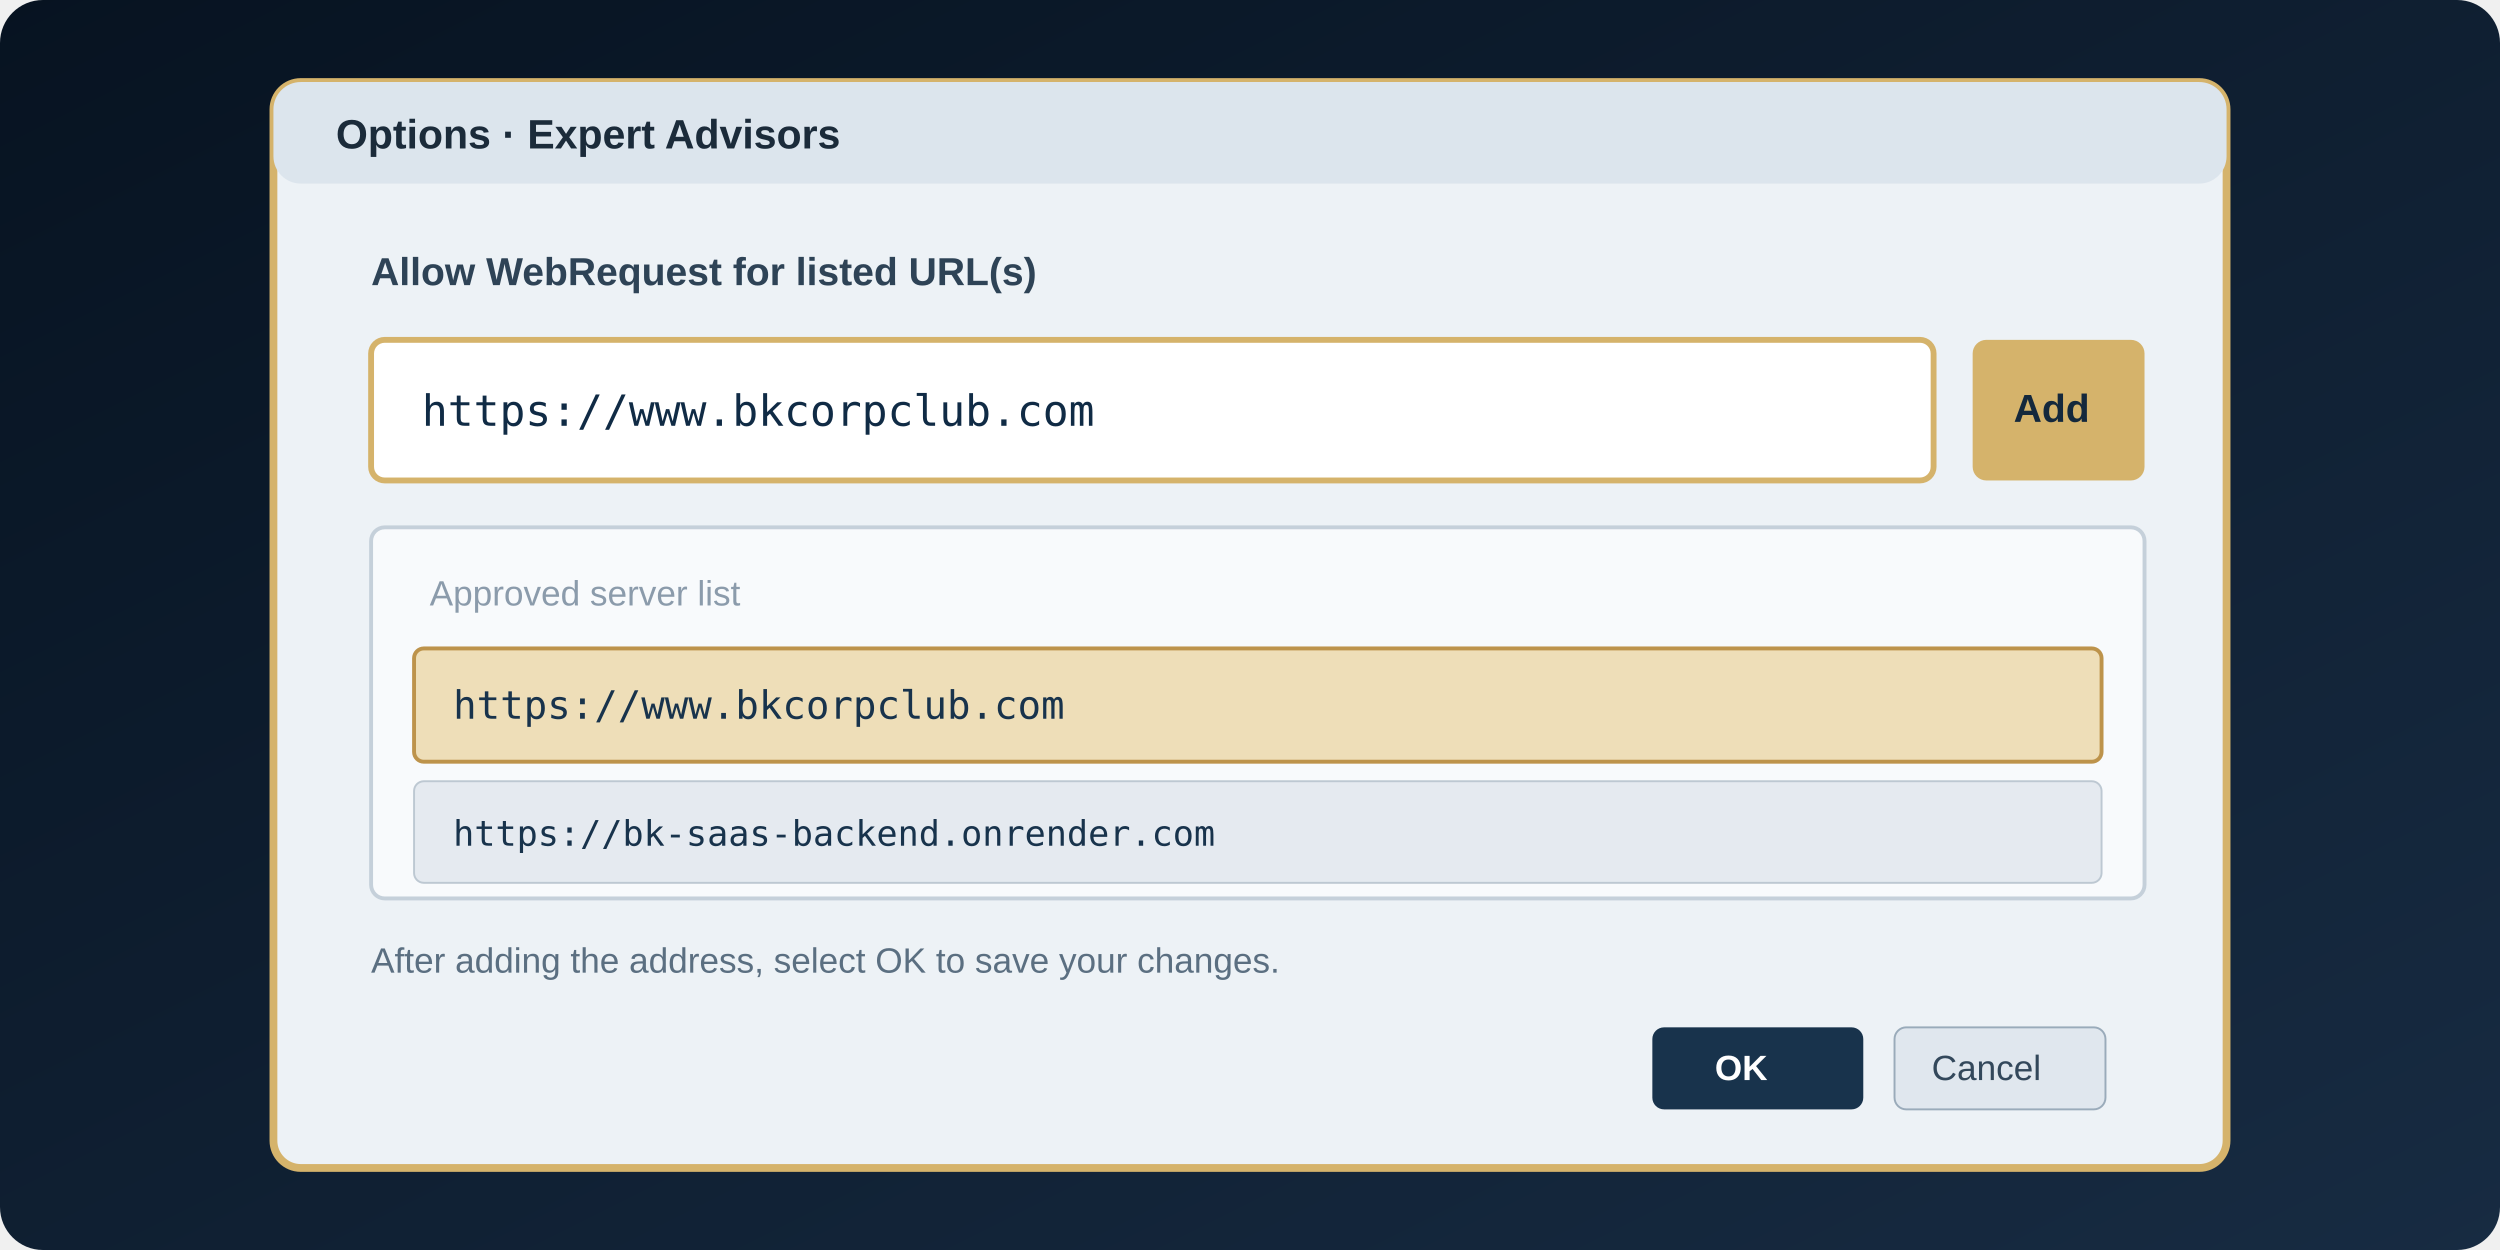
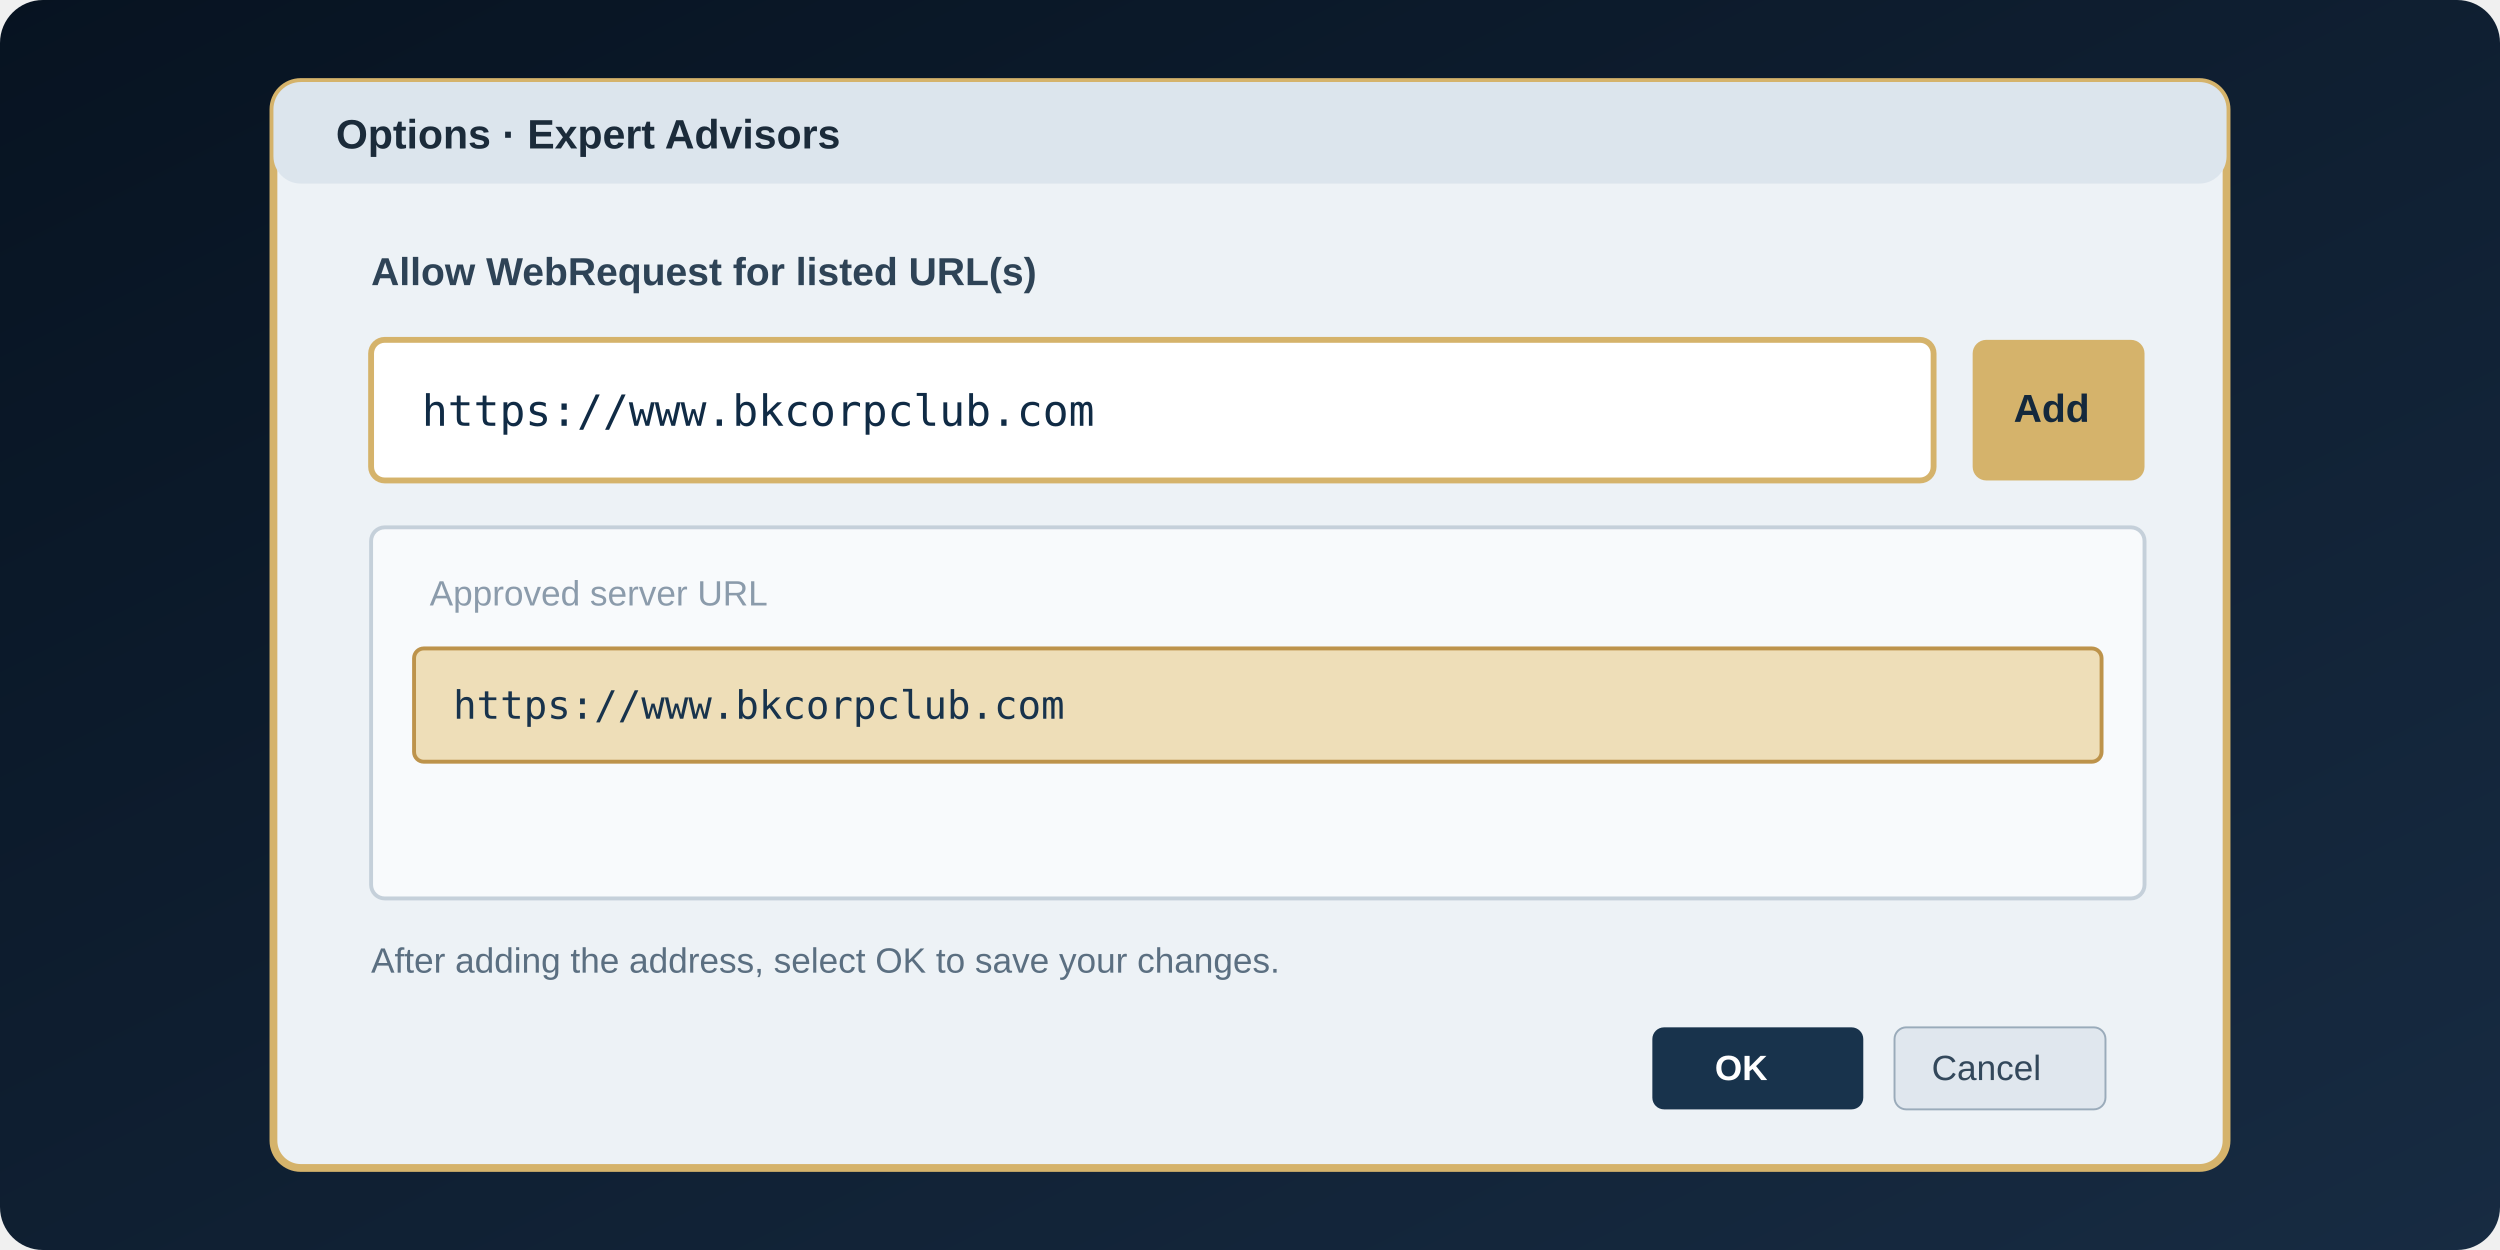
<svg xmlns="http://www.w3.org/2000/svg" viewBox="0 0 1280 640" role="img" aria-labelledby="title desc">
  <defs>
    <linearGradient id="bg" x2="1" y2="1">
      <stop stop-color="#071321" />
      <stop offset="1" stop-color="#172b42" />
    </linearGradient>
  </defs>
  <rect width="1280" height="640" rx="22" fill="url(#bg)" />
  <rect x="140" y="42" width="1000" height="556" rx="14" fill="#edf2f6" stroke="#d5b36b" stroke-width="4" />
  <rect x="140" y="42" width="1000" height="52" rx="14" fill="#dce5ed" />
  <text x="172" y="76" fill="#1b2b3a" font-family="Arial,sans-serif" font-size="21" font-weight="700">Options · Expert Advisors</text>
  <text x="190" y="146" fill="#2e4356" font-family="Arial,sans-serif" font-size="20" font-weight="700">Allow WebRequest for listed URL(s)</text>
  <rect x="190" y="174" width="800" height="72" rx="7" fill="#fff" stroke="#d5b36b" stroke-width="3" />
  <text x="216" y="218" fill="#102b45" font-family="Consolas,Monaco,monospace" font-size="22">https://www.bkcorpclub.com</text>
  <rect x="1010" y="174" width="88" height="72" rx="7" fill="#d5b36b" />
  <text x="1031" y="216" fill="#14283c" font-family="Arial,sans-serif" font-size="20" font-weight="700">Add</text>
  <rect x="190" y="270" width="908" height="190" rx="7" fill="#f8fafc" stroke="#c5d0da" stroke-width="2" />
-   <text x="220" y="310" fill="#8b9bab" font-family="Arial,sans-serif" font-size="18">Approved server list</text>
+   <text x="220" y="310" fill="#8b9bab" font-family="Arial,sans-serif" font-size="18">Approved server URL</text>
  <rect x="212" y="332" width="864" height="58" rx="5" fill="#e5c77f" fill-opacity=".55" stroke="#bd934b" stroke-width="2" />
  <text x="232" y="368" fill="#18334c" font-family="Consolas,Monaco,monospace" font-size="20">https://www.bkcorpclub.com</text>
-   <rect x="212" y="400" width="864" height="52" rx="5" fill="#e5eaf0" stroke="#bdc8d2" stroke-width="1" />
-   <text x="232" y="433" fill="#18334c" font-family="Consolas,Monaco,monospace" font-size="18">https://bk-saas-backend.onrender.com</text>
  <text x="190" y="498" fill="#5b6f81" font-family="Arial,sans-serif" font-size="18">After adding the address, select OK to save your changes.</text>
  <rect x="846" y="526" width="108" height="42" rx="6" fill="#18334c" />
  <text x="878" y="553" fill="#fff" font-family="Arial,sans-serif" font-size="18" font-weight="700">OK</text>
  <rect x="970" y="526" width="108" height="42" rx="6" fill="#e0e7ee" stroke="#9aabba" />
  <text x="989" y="553" fill="#33485b" font-family="Arial,sans-serif" font-size="18">Cancel</text>
</svg>
